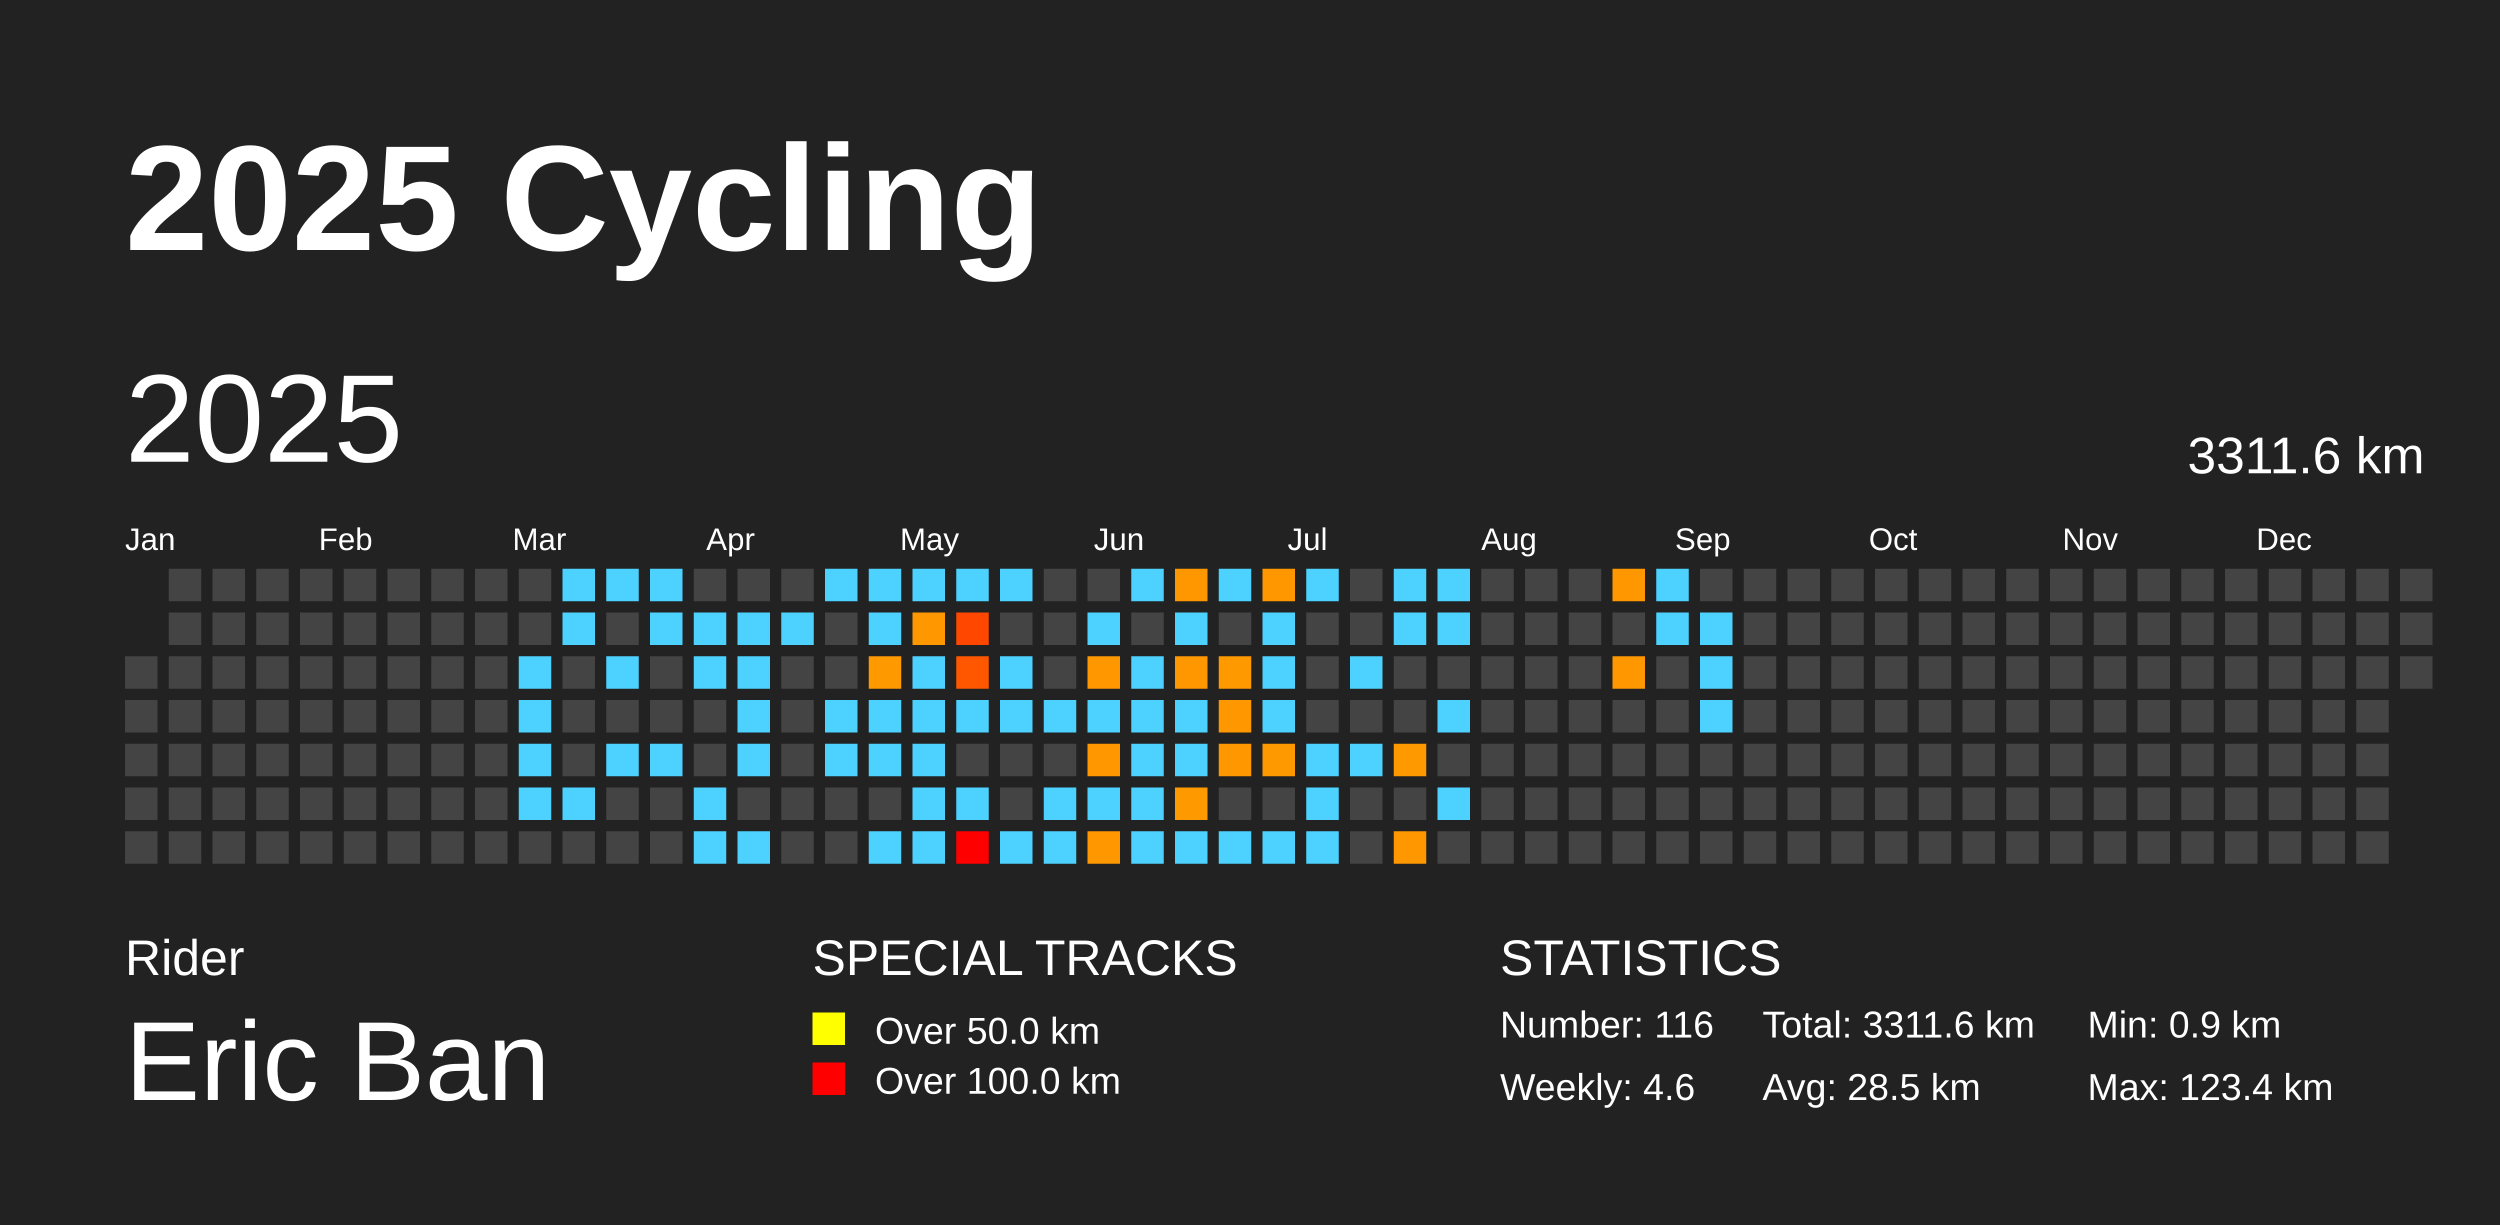
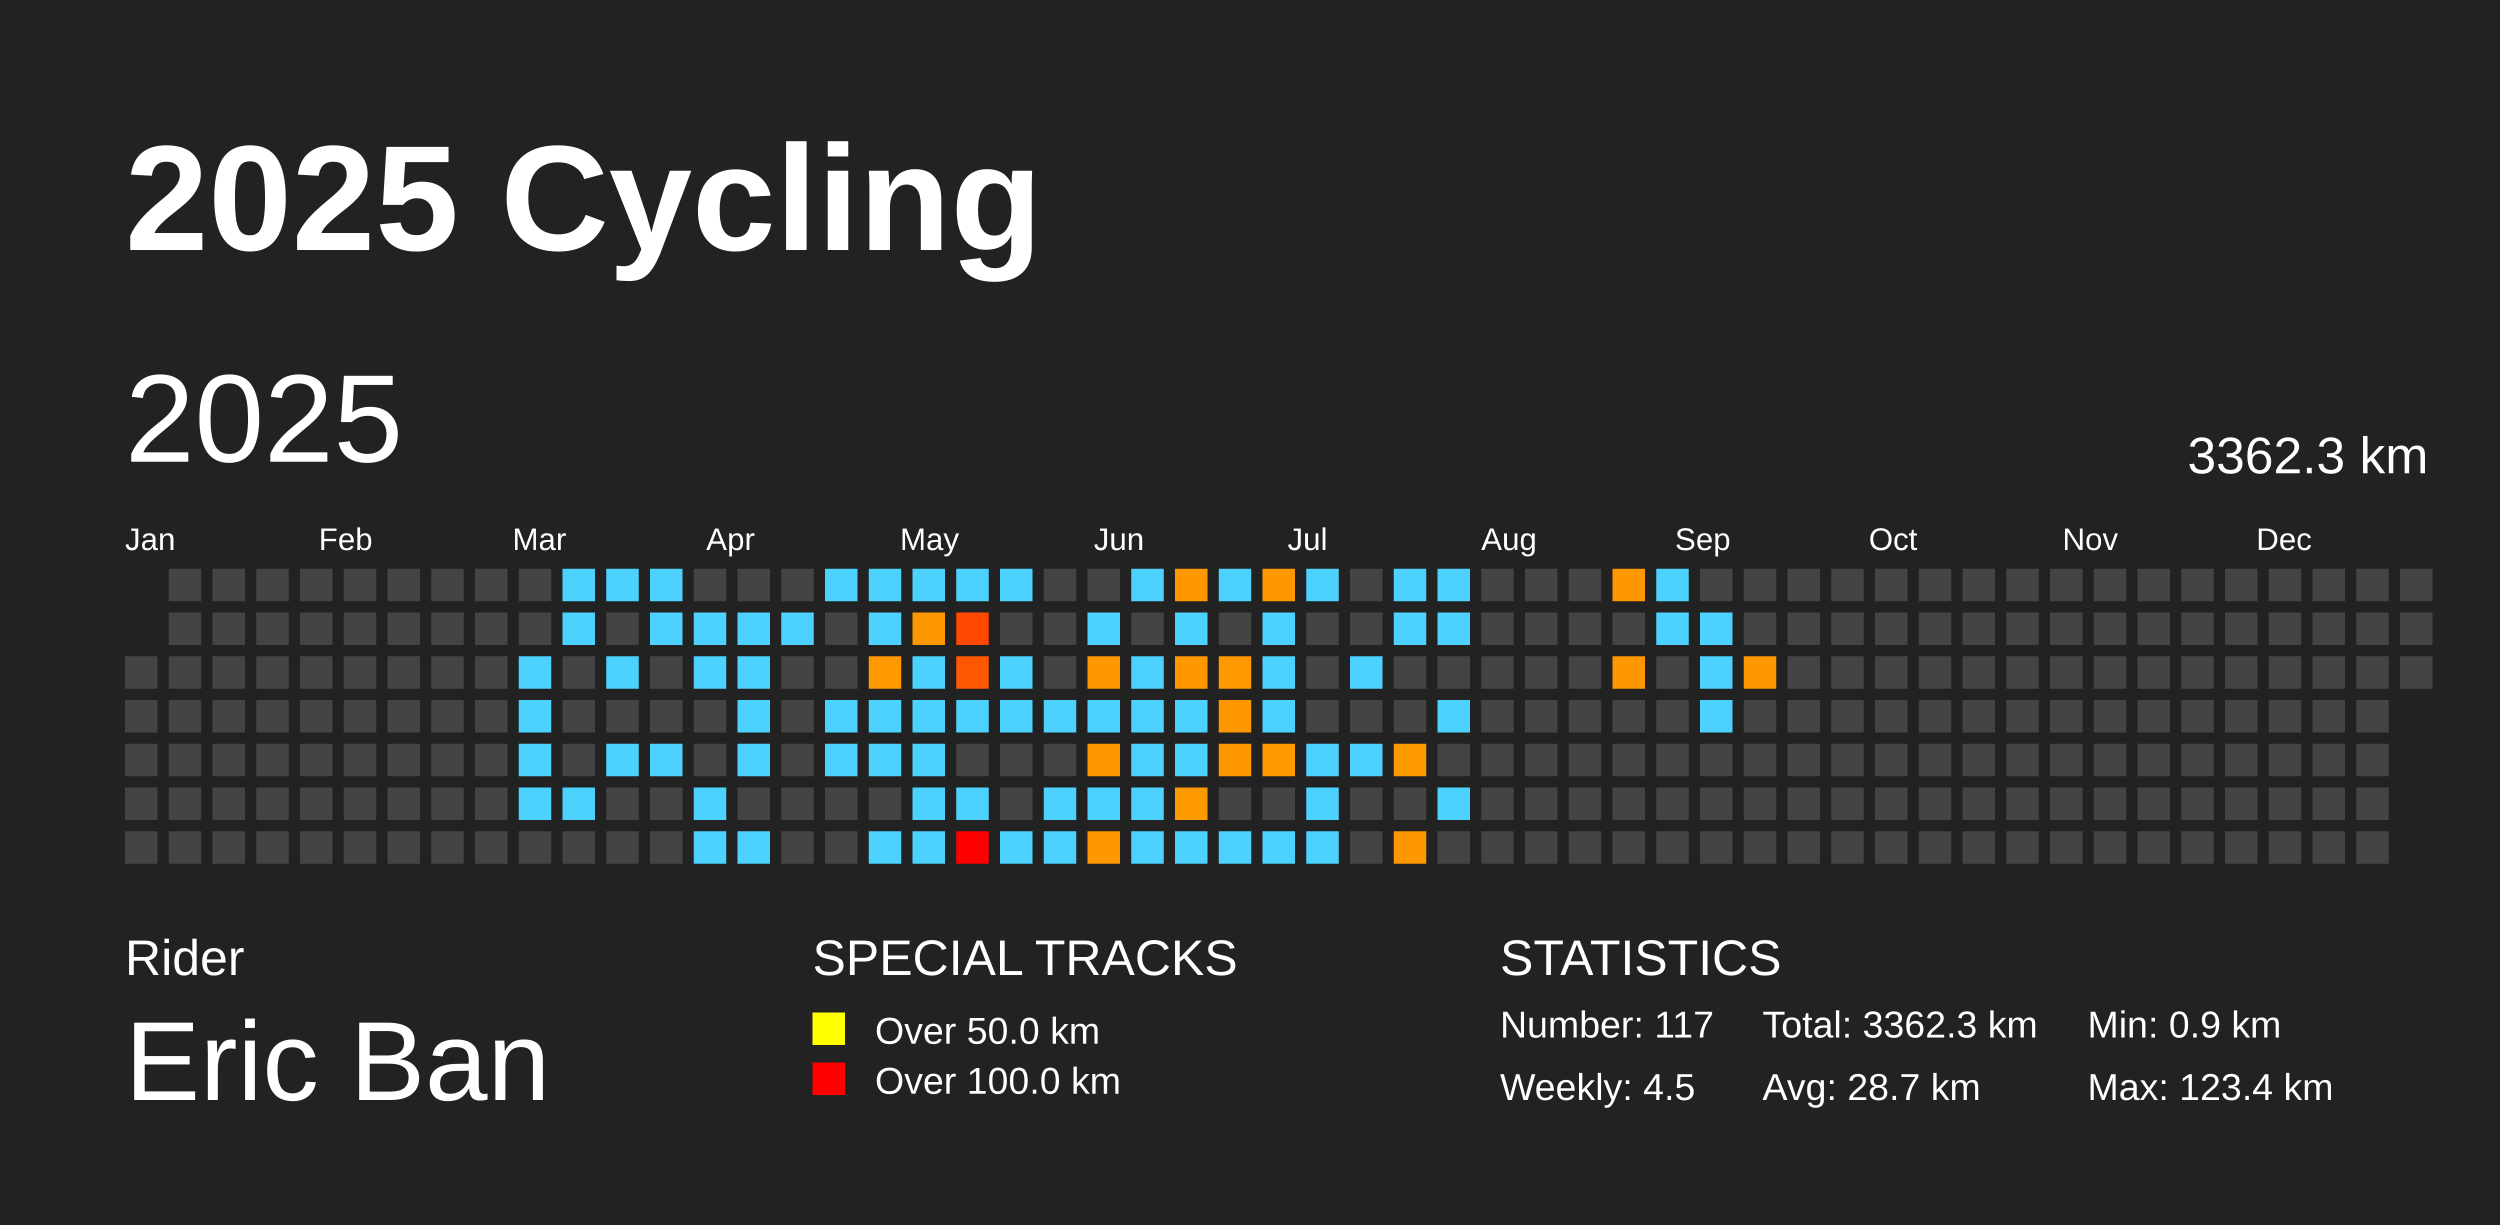
<svg xmlns="http://www.w3.org/2000/svg" baseProfile="full" height="98mm" version="1.1" viewBox="0,0,200,98" width="200mm">
  <defs />
  <rect fill="#222222" height="98" width="200" x="0" y="0" />
  <text fill="#FFFFFF" style="font-size:12px; font-family:Arial; font-weight:bold;" x="10" y="20">2025 Cycling</text>
  <text fill="#FFFFFF" style="font-size:4px; font-family:Arial" x="10" y="78">Rider</text>
  <text fill="#FFFFFF" style="font-size:9px; font-family:Arial" x="10" y="88">Eric Ban</text>
  <text fill="#FFFFFF" style="font-size:4px; font-family:Arial" x="65" y="78">SPECIAL TRACKS</text>
  <rect fill="yellow" height="2.6" width="2.6" x="65" y="81" />
  <text fill="#FFFFFF" style="font-size:3px; font-family:Arial" x="70" y="83.5">Over 50.0 km</text>
  <rect fill="red" height="2.6" width="2.6" x="65" y="85" />
  <text fill="#FFFFFF" style="font-size:3px; font-family:Arial" x="70" y="87.5">Over 100.0 km</text>
  <text fill="#FFFFFF" style="font-size:4px; font-family:Arial" x="120" y="78">STATISTICS</text>
-   <text fill="#FFFFFF" style="font-size:3px; font-family:Arial" x="120" y="83">Number: 116</text>
-   <text fill="#FFFFFF" style="font-size:3px; font-family:Arial" x="120" y="88">Weekly: 4.6</text>
-   <text fill="#FFFFFF" style="font-size:3px; font-family:Arial" x="141" y="83">Total: 3311.6 km</text>
-   <text fill="#FFFFFF" style="font-size:3px; font-family:Arial" x="141" y="88">Avg: 28.5 km</text>
+   <text fill="#FFFFFF" style="font-size:3px; font-family:Arial" x="120" y="83">Number: 117</text>
+   <text fill="#FFFFFF" style="font-size:3px; font-family:Arial" x="120" y="88">Weekly: 4.5</text>
+   <text fill="#FFFFFF" style="font-size:3px; font-family:Arial" x="141" y="83">Total: 3362.3 km</text>
+   <text fill="#FFFFFF" style="font-size:3px; font-family:Arial" x="141" y="88">Avg: 28.7 km</text>
  <text fill="#FFFFFF" style="font-size:3px; font-family:Arial" x="167" y="83">Min: 0.9 km</text>
  <text fill="#FFFFFF" style="font-size:3px; font-family:Arial" x="167" y="88">Max: 123.4 km</text>
  <text dominant-baseline="hanging" fill="#FFFFFF" style="font-size:10.0px; font-family:Arial;" x="10" y="30">2025</text>
-   <text dominant-baseline="hanging" fill="#FFFFFF" style="font-size:4.125px; font-family:Arial;" x="175" y="35">3311.6 km</text>
+   <text dominant-baseline="hanging" fill="#FFFFFF" style="font-size:4.125px; font-family:Arial;" x="175" y="35">3362.3 km</text>
  <text fill="#FFFFFF" style="font-size:2.5px; font-family:Arial" x="10.0" y="44">Jan</text>
  <text fill="#FFFFFF" style="font-size:2.5px; font-family:Arial" x="25.5" y="44">Feb</text>
  <text fill="#FFFFFF" style="font-size:2.5px; font-family:Arial" x="41.0" y="44">Mar</text>
  <text fill="#FFFFFF" style="font-size:2.5px; font-family:Arial" x="56.5" y="44">Apr</text>
  <text fill="#FFFFFF" style="font-size:2.5px; font-family:Arial" x="72.0" y="44">May</text>
  <text fill="#FFFFFF" style="font-size:2.5px; font-family:Arial" x="87.5" y="44">Jun</text>
  <text fill="#FFFFFF" style="font-size:2.5px; font-family:Arial" x="103.0" y="44">Jul</text>
  <text fill="#FFFFFF" style="font-size:2.5px; font-family:Arial" x="118.5" y="44">Aug</text>
  <text fill="#FFFFFF" style="font-size:2.5px; font-family:Arial" x="134.0" y="44">Sep</text>
  <text fill="#FFFFFF" style="font-size:2.5px; font-family:Arial" x="149.5" y="44">Oct</text>
  <text fill="#FFFFFF" style="font-size:2.5px; font-family:Arial" x="165.0" y="44">Nov</text>
  <text fill="#FFFFFF" style="font-size:2.5px; font-family:Arial" x="180.5" y="44">Dec</text>
  <rect fill="#444444" height="2.6" width="2.6" x="10.0" y="52.5" />
  <rect fill="#444444" height="2.6" width="2.6" x="10.0" y="56.0" />
  <rect fill="#444444" height="2.6" width="2.6" x="10.0" y="59.5" />
  <rect fill="#444444" height="2.6" width="2.6" x="10.0" y="63.0" />
  <rect fill="#444444" height="2.6" width="2.6" x="10.0" y="66.5" />
  <rect fill="#444444" height="2.6" width="2.6" x="13.5" y="45.5" />
  <rect fill="#444444" height="2.6" width="2.6" x="13.5" y="49.0" />
  <rect fill="#444444" height="2.6" width="2.6" x="13.5" y="52.5" />
  <rect fill="#444444" height="2.6" width="2.6" x="13.5" y="56.0" />
  <rect fill="#444444" height="2.6" width="2.6" x="13.5" y="59.5" />
  <rect fill="#444444" height="2.6" width="2.6" x="13.5" y="63.0" />
  <rect fill="#444444" height="2.6" width="2.6" x="13.5" y="66.5" />
  <rect fill="#444444" height="2.6" width="2.6" x="17.0" y="45.5" />
  <rect fill="#444444" height="2.6" width="2.6" x="17.0" y="49.0" />
  <rect fill="#444444" height="2.6" width="2.6" x="17.0" y="52.5" />
  <rect fill="#444444" height="2.6" width="2.6" x="17.0" y="56.0" />
  <rect fill="#444444" height="2.6" width="2.6" x="17.0" y="59.5" />
  <rect fill="#444444" height="2.6" width="2.6" x="17.0" y="63.0" />
  <rect fill="#444444" height="2.6" width="2.6" x="17.0" y="66.5" />
  <rect fill="#444444" height="2.6" width="2.6" x="20.5" y="45.5" />
  <rect fill="#444444" height="2.6" width="2.6" x="20.5" y="49.0" />
  <rect fill="#444444" height="2.6" width="2.6" x="20.5" y="52.5" />
  <rect fill="#444444" height="2.6" width="2.6" x="20.5" y="56.0" />
  <rect fill="#444444" height="2.6" width="2.6" x="20.5" y="59.5" />
  <rect fill="#444444" height="2.6" width="2.6" x="20.5" y="63.0" />
  <rect fill="#444444" height="2.6" width="2.6" x="20.5" y="66.5" />
  <rect fill="#444444" height="2.6" width="2.6" x="24.0" y="45.5" />
  <rect fill="#444444" height="2.6" width="2.6" x="24.0" y="49.0" />
  <rect fill="#444444" height="2.6" width="2.6" x="24.0" y="52.5" />
  <rect fill="#444444" height="2.6" width="2.6" x="24.0" y="56.0" />
  <rect fill="#444444" height="2.6" width="2.6" x="24.0" y="59.5" />
  <rect fill="#444444" height="2.6" width="2.6" x="24.0" y="63.0" />
  <rect fill="#444444" height="2.6" width="2.6" x="24.0" y="66.5" />
  <rect fill="#444444" height="2.6" width="2.6" x="27.5" y="45.5" />
  <rect fill="#444444" height="2.6" width="2.6" x="27.5" y="49.0" />
  <rect fill="#444444" height="2.6" width="2.6" x="27.5" y="52.5" />
  <rect fill="#444444" height="2.6" width="2.6" x="27.5" y="56.0" />
  <rect fill="#444444" height="2.6" width="2.6" x="27.5" y="59.5" />
  <rect fill="#444444" height="2.6" width="2.6" x="27.5" y="63.0" />
  <rect fill="#444444" height="2.6" width="2.6" x="27.5" y="66.5" />
  <rect fill="#444444" height="2.6" width="2.6" x="31.0" y="45.5" />
  <rect fill="#444444" height="2.6" width="2.6" x="31.0" y="49.0" />
  <rect fill="#444444" height="2.6" width="2.6" x="31.0" y="52.5" />
  <rect fill="#444444" height="2.6" width="2.6" x="31.0" y="56.0" />
  <rect fill="#444444" height="2.6" width="2.6" x="31.0" y="59.5" />
  <rect fill="#444444" height="2.6" width="2.6" x="31.0" y="63.0" />
  <rect fill="#444444" height="2.6" width="2.6" x="31.0" y="66.5" />
  <rect fill="#444444" height="2.6" width="2.6" x="34.5" y="45.5" />
  <rect fill="#444444" height="2.6" width="2.6" x="34.5" y="49.0" />
  <rect fill="#444444" height="2.6" width="2.6" x="34.5" y="52.5" />
  <rect fill="#444444" height="2.6" width="2.6" x="34.5" y="56.0" />
  <rect fill="#444444" height="2.6" width="2.6" x="34.5" y="59.5" />
  <rect fill="#444444" height="2.6" width="2.6" x="34.5" y="63.0" />
  <rect fill="#444444" height="2.6" width="2.6" x="34.5" y="66.5" />
  <rect fill="#444444" height="2.6" width="2.6" x="38.0" y="45.5" />
  <rect fill="#444444" height="2.6" width="2.6" x="38.0" y="49.0" />
  <rect fill="#444444" height="2.6" width="2.6" x="38.0" y="52.5" />
  <rect fill="#444444" height="2.6" width="2.6" x="38.0" y="56.0" />
  <rect fill="#444444" height="2.6" width="2.6" x="38.0" y="59.5" />
  <rect fill="#444444" height="2.6" width="2.6" x="38.0" y="63.0" />
  <rect fill="#444444" height="2.6" width="2.6" x="38.0" y="66.5" />
  <rect fill="#444444" height="2.6" width="2.6" x="41.5" y="45.5" />
  <rect fill="#444444" height="2.6" width="2.6" x="41.5" y="49.0" />
  <rect fill="#4dd2ff" height="2.6" width="2.6" x="41.5" y="52.5" />
  <rect fill="#4dd2ff" height="2.6" width="2.6" x="41.5" y="56.0" />
  <rect fill="#4dd2ff" height="2.6" width="2.6" x="41.5" y="59.5" />
  <rect fill="#4dd2ff" height="2.6" width="2.6" x="41.5" y="63.0" />
  <rect fill="#444444" height="2.6" width="2.6" x="41.5" y="66.5" />
  <rect fill="#4dd2ff" height="2.6" width="2.6" x="45.0" y="45.5" />
  <rect fill="#4dd2ff" height="2.6" width="2.6" x="45.0" y="49.0" />
  <rect fill="#444444" height="2.6" width="2.6" x="45.0" y="52.5" />
  <rect fill="#444444" height="2.6" width="2.6" x="45.0" y="56.0" />
  <rect fill="#444444" height="2.6" width="2.6" x="45.0" y="59.5" />
  <rect fill="#4dd2ff" height="2.6" width="2.6" x="45.0" y="63.0" />
  <rect fill="#444444" height="2.6" width="2.6" x="45.0" y="66.5" />
  <rect fill="#4dd2ff" height="2.6" width="2.6" x="48.5" y="45.5" />
  <rect fill="#444444" height="2.6" width="2.6" x="48.5" y="49.0" />
  <rect fill="#4dd2ff" height="2.6" width="2.6" x="48.5" y="52.5" />
  <rect fill="#444444" height="2.6" width="2.6" x="48.5" y="56.0" />
  <rect fill="#4dd2ff" height="2.6" width="2.6" x="48.5" y="59.5" />
  <rect fill="#444444" height="2.6" width="2.6" x="48.5" y="63.0" />
  <rect fill="#444444" height="2.6" width="2.6" x="48.5" y="66.5" />
  <rect fill="#4dd2ff" height="2.6" width="2.6" x="52.0" y="45.5" />
  <rect fill="#4dd2ff" height="2.6" width="2.6" x="52.0" y="49.0" />
  <rect fill="#444444" height="2.6" width="2.6" x="52.0" y="52.5" />
  <rect fill="#444444" height="2.6" width="2.6" x="52.0" y="56.0" />
  <rect fill="#4dd2ff" height="2.6" width="2.6" x="52.0" y="59.5" />
  <rect fill="#444444" height="2.6" width="2.6" x="52.0" y="63.0" />
  <rect fill="#444444" height="2.6" width="2.6" x="52.0" y="66.5" />
  <rect fill="#444444" height="2.6" width="2.6" x="55.5" y="45.5" />
  <rect fill="#4dd2ff" height="2.6" width="2.6" x="55.5" y="49.0" />
  <rect fill="#4dd2ff" height="2.6" width="2.6" x="55.5" y="52.5" />
  <rect fill="#444444" height="2.6" width="2.6" x="55.5" y="56.0" />
  <rect fill="#444444" height="2.6" width="2.6" x="55.5" y="59.5" />
  <rect fill="#4dd2ff" height="2.6" width="2.6" x="55.5" y="63.0" />
  <rect fill="#4dd2ff" height="2.6" width="2.6" x="55.5" y="66.5" />
  <rect fill="#444444" height="2.6" width="2.6" x="59.0" y="45.5" />
  <rect fill="#4dd2ff" height="2.6" width="2.6" x="59.0" y="49.0" />
  <rect fill="#4dd2ff" height="2.6" width="2.6" x="59.0" y="52.5" />
  <rect fill="#4dd2ff" height="2.6" width="2.6" x="59.0" y="56.0" />
  <rect fill="#4dd2ff" height="2.6" width="2.6" x="59.0" y="59.5" />
  <rect fill="#444444" height="2.6" width="2.6" x="59.0" y="63.0" />
  <rect fill="#4dd2ff" height="2.6" width="2.6" x="59.0" y="66.5" />
  <rect fill="#444444" height="2.6" width="2.6" x="62.5" y="45.5" />
  <rect fill="#4dd2ff" height="2.6" width="2.6" x="62.5" y="49.0" />
  <rect fill="#444444" height="2.6" width="2.6" x="62.5" y="52.5" />
  <rect fill="#444444" height="2.6" width="2.6" x="62.5" y="56.0" />
  <rect fill="#444444" height="2.6" width="2.6" x="62.5" y="59.5" />
  <rect fill="#444444" height="2.6" width="2.6" x="62.5" y="63.0" />
  <rect fill="#444444" height="2.6" width="2.6" x="62.5" y="66.5" />
  <rect fill="#4dd2ff" height="2.6" width="2.6" x="66.0" y="45.5" />
  <rect fill="#444444" height="2.6" width="2.6" x="66.0" y="49.0" />
  <rect fill="#444444" height="2.6" width="2.6" x="66.0" y="52.5" />
  <rect fill="#4dd2ff" height="2.6" width="2.6" x="66.0" y="56.0" />
  <rect fill="#4dd2ff" height="2.6" width="2.6" x="66.0" y="59.5" />
  <rect fill="#444444" height="2.6" width="2.6" x="66.0" y="63.0" />
  <rect fill="#444444" height="2.6" width="2.6" x="66.0" y="66.5" />
  <rect fill="#4dd2ff" height="2.6" width="2.6" x="69.5" y="45.5" />
  <rect fill="#4dd2ff" height="2.6" width="2.6" x="69.5" y="49.0" />
  <rect fill="#ff9900" height="2.6" width="2.6" x="69.5" y="52.5" />
  <rect fill="#4dd2ff" height="2.6" width="2.6" x="69.5" y="56.0" />
  <rect fill="#4dd2ff" height="2.6" width="2.6" x="69.5" y="59.5" />
  <rect fill="#444444" height="2.6" width="2.6" x="69.5" y="63.0" />
  <rect fill="#4dd2ff" height="2.6" width="2.6" x="69.5" y="66.5" />
  <rect fill="#4dd2ff" height="2.6" width="2.6" x="73.0" y="45.5" />
  <rect fill="#ff9800" height="2.6" width="2.6" x="73.0" y="49.0" />
  <rect fill="#4dd2ff" height="2.6" width="2.6" x="73.0" y="52.5" />
  <rect fill="#4dd2ff" height="2.6" width="2.6" x="73.0" y="56.0" />
  <rect fill="#4dd2ff" height="2.6" width="2.6" x="73.0" y="59.5" />
  <rect fill="#4dd2ff" height="2.6" width="2.6" x="73.0" y="63.0" />
  <rect fill="#4dd2ff" height="2.6" width="2.6" x="73.0" y="66.5" />
  <rect fill="#4dd2ff" height="2.6" width="2.6" x="76.5" y="45.5" />
  <rect fill="#ff4700" height="2.6" width="2.6" x="76.5" y="49.0" />
  <rect fill="#ff5700" height="2.6" width="2.6" x="76.5" y="52.5" />
  <rect fill="#4dd2ff" height="2.6" width="2.6" x="76.5" y="56.0" />
  <rect fill="#444444" height="2.6" width="2.6" x="76.5" y="59.5" />
  <rect fill="#4dd2ff" height="2.6" width="2.6" x="76.5" y="63.0" />
  <rect fill="red" height="2.6" width="2.6" x="76.5" y="66.5" />
  <rect fill="#4dd2ff" height="2.6" width="2.6" x="80.0" y="45.5" />
  <rect fill="#444444" height="2.6" width="2.6" x="80.0" y="49.0" />
  <rect fill="#4dd2ff" height="2.6" width="2.6" x="80.0" y="52.5" />
  <rect fill="#4dd2ff" height="2.6" width="2.6" x="80.0" y="56.0" />
  <rect fill="#444444" height="2.6" width="2.6" x="80.0" y="59.5" />
  <rect fill="#444444" height="2.6" width="2.6" x="80.0" y="63.0" />
  <rect fill="#4dd2ff" height="2.6" width="2.6" x="80.0" y="66.5" />
  <rect fill="#444444" height="2.6" width="2.6" x="83.5" y="45.5" />
  <rect fill="#444444" height="2.6" width="2.6" x="83.5" y="49.0" />
  <rect fill="#444444" height="2.6" width="2.6" x="83.5" y="52.5" />
  <rect fill="#4dd2ff" height="2.6" width="2.6" x="83.5" y="56.0" />
  <rect fill="#444444" height="2.6" width="2.6" x="83.5" y="59.5" />
  <rect fill="#4dd2ff" height="2.6" width="2.6" x="83.5" y="63.0" />
  <rect fill="#4dd2ff" height="2.6" width="2.6" x="83.5" y="66.5" />
  <rect fill="#444444" height="2.6" width="2.6" x="87.0" y="45.5" />
  <rect fill="#4dd2ff" height="2.6" width="2.6" x="87.0" y="49.0" />
  <rect fill="#ff9800" height="2.6" width="2.6" x="87.0" y="52.5" />
  <rect fill="#4dd2ff" height="2.6" width="2.6" x="87.0" y="56.0" />
  <rect fill="#ff9800" height="2.6" width="2.6" x="87.0" y="59.5" />
  <rect fill="#4dd2ff" height="2.6" width="2.6" x="87.0" y="63.0" />
  <rect fill="#ff9800" height="2.6" width="2.6" x="87.0" y="66.5" />
  <rect fill="#4dd2ff" height="2.6" width="2.6" x="90.5" y="45.5" />
  <rect fill="#444444" height="2.6" width="2.6" x="90.5" y="49.0" />
  <rect fill="#4dd2ff" height="2.6" width="2.6" x="90.5" y="52.5" />
  <rect fill="#4dd2ff" height="2.6" width="2.6" x="90.5" y="56.0" />
  <rect fill="#4dd2ff" height="2.6" width="2.6" x="90.5" y="59.5" />
  <rect fill="#4dd2ff" height="2.6" width="2.6" x="90.5" y="63.0" />
  <rect fill="#4dd2ff" height="2.6" width="2.6" x="90.5" y="66.5" />
  <rect fill="#ff9800" height="2.6" width="2.6" x="94.0" y="45.5" />
  <rect fill="#4dd2ff" height="2.6" width="2.6" x="94.0" y="49.0" />
  <rect fill="#ff9800" height="2.6" width="2.6" x="94.0" y="52.5" />
  <rect fill="#4dd2ff" height="2.6" width="2.6" x="94.0" y="56.0" />
  <rect fill="#4dd2ff" height="2.6" width="2.6" x="94.0" y="59.5" />
  <rect fill="#ff9900" height="2.6" width="2.6" x="94.0" y="63.0" />
  <rect fill="#4dd2ff" height="2.6" width="2.6" x="94.0" y="66.5" />
  <rect fill="#4dd2ff" height="2.6" width="2.6" x="97.5" y="45.5" />
  <rect fill="#444444" height="2.6" width="2.6" x="97.5" y="49.0" />
  <rect fill="#ff9900" height="2.6" width="2.6" x="97.5" y="52.5" />
  <rect fill="#ff9800" height="2.6" width="2.6" x="97.5" y="56.0" />
  <rect fill="#ff9800" height="2.6" width="2.6" x="97.5" y="59.5" />
  <rect fill="#444444" height="2.6" width="2.6" x="97.5" y="63.0" />
  <rect fill="#4dd2ff" height="2.6" width="2.6" x="97.5" y="66.5" />
  <rect fill="#ff9800" height="2.6" width="2.6" x="101.0" y="45.5" />
  <rect fill="#4dd2ff" height="2.6" width="2.6" x="101.0" y="49.0" />
  <rect fill="#4dd2ff" height="2.6" width="2.6" x="101.0" y="52.5" />
  <rect fill="#4dd2ff" height="2.6" width="2.6" x="101.0" y="56.0" />
  <rect fill="#ff9900" height="2.6" width="2.6" x="101.0" y="59.5" />
  <rect fill="#444444" height="2.6" width="2.6" x="101.0" y="63.0" />
  <rect fill="#4dd2ff" height="2.6" width="2.6" x="101.0" y="66.5" />
  <rect fill="#4dd2ff" height="2.6" width="2.6" x="104.5" y="45.5" />
  <rect fill="#444444" height="2.6" width="2.6" x="104.5" y="49.0" />
  <rect fill="#444444" height="2.6" width="2.6" x="104.5" y="52.5" />
  <rect fill="#444444" height="2.6" width="2.6" x="104.5" y="56.0" />
  <rect fill="#4dd2ff" height="2.6" width="2.6" x="104.5" y="59.5" />
  <rect fill="#4dd2ff" height="2.6" width="2.6" x="104.5" y="63.0" />
  <rect fill="#4dd2ff" height="2.6" width="2.6" x="104.5" y="66.5" />
  <rect fill="#444444" height="2.6" width="2.6" x="108.0" y="45.5" />
  <rect fill="#444444" height="2.6" width="2.6" x="108.0" y="49.0" />
  <rect fill="#4dd2ff" height="2.6" width="2.6" x="108.0" y="52.5" />
  <rect fill="#444444" height="2.6" width="2.6" x="108.0" y="56.0" />
  <rect fill="#4dd2ff" height="2.6" width="2.6" x="108.0" y="59.5" />
  <rect fill="#444444" height="2.6" width="2.6" x="108.0" y="63.0" />
  <rect fill="#444444" height="2.6" width="2.6" x="108.0" y="66.5" />
  <rect fill="#4dd2ff" height="2.6" width="2.6" x="111.5" y="45.5" />
  <rect fill="#4dd2ff" height="2.6" width="2.6" x="111.5" y="49.0" />
  <rect fill="#444444" height="2.6" width="2.6" x="111.5" y="52.5" />
  <rect fill="#444444" height="2.6" width="2.6" x="111.5" y="56.0" />
  <rect fill="#ff9900" height="2.6" width="2.6" x="111.5" y="59.5" />
  <rect fill="#444444" height="2.6" width="2.6" x="111.5" y="63.0" />
  <rect fill="#ff9800" height="2.6" width="2.6" x="111.5" y="66.5" />
  <rect fill="#4dd2ff" height="2.6" width="2.6" x="115.0" y="45.5" />
  <rect fill="#4dd2ff" height="2.6" width="2.6" x="115.0" y="49.0" />
  <rect fill="#444444" height="2.6" width="2.6" x="115.0" y="52.5" />
  <rect fill="#4dd2ff" height="2.6" width="2.6" x="115.0" y="56.0" />
  <rect fill="#444444" height="2.6" width="2.6" x="115.0" y="59.5" />
  <rect fill="#4dd2ff" height="2.6" width="2.6" x="115.0" y="63.0" />
  <rect fill="#444444" height="2.6" width="2.6" x="115.0" y="66.5" />
  <rect fill="#444444" height="2.6" width="2.6" x="118.5" y="45.5" />
  <rect fill="#444444" height="2.6" width="2.6" x="118.5" y="49.0" />
  <rect fill="#444444" height="2.6" width="2.6" x="118.5" y="52.5" />
  <rect fill="#444444" height="2.6" width="2.6" x="118.5" y="56.0" />
  <rect fill="#444444" height="2.6" width="2.6" x="118.5" y="59.5" />
  <rect fill="#444444" height="2.6" width="2.6" x="118.5" y="63.0" />
  <rect fill="#444444" height="2.6" width="2.6" x="118.5" y="66.5" />
  <rect fill="#444444" height="2.6" width="2.6" x="122.0" y="45.5" />
  <rect fill="#444444" height="2.6" width="2.6" x="122.0" y="49.0" />
  <rect fill="#444444" height="2.6" width="2.6" x="122.0" y="52.5" />
  <rect fill="#444444" height="2.6" width="2.6" x="122.0" y="56.0" />
  <rect fill="#444444" height="2.6" width="2.6" x="122.0" y="59.5" />
  <rect fill="#444444" height="2.6" width="2.6" x="122.0" y="63.0" />
  <rect fill="#444444" height="2.6" width="2.6" x="122.0" y="66.5" />
  <rect fill="#444444" height="2.6" width="2.6" x="125.5" y="45.5" />
  <rect fill="#444444" height="2.6" width="2.6" x="125.5" y="49.0" />
  <rect fill="#444444" height="2.6" width="2.6" x="125.5" y="52.5" />
  <rect fill="#444444" height="2.6" width="2.6" x="125.5" y="56.0" />
  <rect fill="#444444" height="2.6" width="2.6" x="125.5" y="59.5" />
  <rect fill="#444444" height="2.6" width="2.6" x="125.5" y="63.0" />
  <rect fill="#444444" height="2.6" width="2.6" x="125.5" y="66.5" />
  <rect fill="#ff9800" height="2.6" width="2.6" x="129.0" y="45.5" />
  <rect fill="#444444" height="2.6" width="2.6" x="129.0" y="49.0" />
  <rect fill="#ff9800" height="2.6" width="2.6" x="129.0" y="52.5" />
  <rect fill="#444444" height="2.6" width="2.6" x="129.0" y="56.0" />
  <rect fill="#444444" height="2.6" width="2.6" x="129.0" y="59.5" />
  <rect fill="#444444" height="2.6" width="2.6" x="129.0" y="63.0" />
  <rect fill="#444444" height="2.6" width="2.6" x="129.0" y="66.5" />
  <rect fill="#4dd2ff" height="2.6" width="2.6" x="132.5" y="45.5" />
  <rect fill="#4dd2ff" height="2.6" width="2.6" x="132.5" y="49.0" />
  <rect fill="#444444" height="2.6" width="2.6" x="132.5" y="52.5" />
  <rect fill="#444444" height="2.6" width="2.6" x="132.5" y="56.0" />
  <rect fill="#444444" height="2.6" width="2.6" x="132.5" y="59.5" />
  <rect fill="#444444" height="2.6" width="2.6" x="132.5" y="63.0" />
  <rect fill="#444444" height="2.6" width="2.6" x="132.5" y="66.5" />
  <rect fill="#444444" height="2.6" width="2.6" x="136.0" y="45.5" />
  <rect fill="#4dd2ff" height="2.6" width="2.6" x="136.0" y="49.0" />
  <rect fill="#4dd2ff" height="2.6" width="2.6" x="136.0" y="52.5" />
  <rect fill="#4dd2ff" height="2.6" width="2.6" x="136.0" y="56.0" />
  <rect fill="#444444" height="2.6" width="2.6" x="136.0" y="59.5" />
  <rect fill="#444444" height="2.6" width="2.6" x="136.0" y="63.0" />
  <rect fill="#444444" height="2.6" width="2.6" x="136.0" y="66.5" />
  <rect fill="#444444" height="2.6" width="2.6" x="139.5" y="45.5" />
  <rect fill="#444444" height="2.6" width="2.6" x="139.5" y="49.0" />
-   <rect fill="#444444" height="2.6" width="2.6" x="139.5" y="52.5" />
+   <rect fill="#ff9800" height="2.6" width="2.6" x="139.5" y="52.5" />
  <rect fill="#444444" height="2.6" width="2.6" x="139.5" y="56.0" />
  <rect fill="#444444" height="2.6" width="2.6" x="139.5" y="59.5" />
  <rect fill="#444444" height="2.6" width="2.6" x="139.5" y="63.0" />
  <rect fill="#444444" height="2.6" width="2.6" x="139.5" y="66.5" />
  <rect fill="#444444" height="2.6" width="2.6" x="143.0" y="45.5" />
  <rect fill="#444444" height="2.6" width="2.6" x="143.0" y="49.0" />
  <rect fill="#444444" height="2.6" width="2.6" x="143.0" y="52.5" />
  <rect fill="#444444" height="2.6" width="2.6" x="143.0" y="56.0" />
  <rect fill="#444444" height="2.6" width="2.6" x="143.0" y="59.5" />
  <rect fill="#444444" height="2.6" width="2.6" x="143.0" y="63.0" />
  <rect fill="#444444" height="2.6" width="2.6" x="143.0" y="66.5" />
  <rect fill="#444444" height="2.6" width="2.6" x="146.5" y="45.5" />
  <rect fill="#444444" height="2.6" width="2.6" x="146.5" y="49.0" />
  <rect fill="#444444" height="2.6" width="2.6" x="146.5" y="52.5" />
  <rect fill="#444444" height="2.6" width="2.6" x="146.5" y="56.0" />
  <rect fill="#444444" height="2.6" width="2.6" x="146.5" y="59.5" />
  <rect fill="#444444" height="2.6" width="2.6" x="146.5" y="63.0" />
  <rect fill="#444444" height="2.6" width="2.6" x="146.5" y="66.5" />
  <rect fill="#444444" height="2.6" width="2.6" x="150.0" y="45.5" />
  <rect fill="#444444" height="2.6" width="2.6" x="150.0" y="49.0" />
  <rect fill="#444444" height="2.6" width="2.6" x="150.0" y="52.5" />
  <rect fill="#444444" height="2.6" width="2.6" x="150.0" y="56.0" />
  <rect fill="#444444" height="2.6" width="2.6" x="150.0" y="59.5" />
  <rect fill="#444444" height="2.6" width="2.6" x="150.0" y="63.0" />
  <rect fill="#444444" height="2.6" width="2.6" x="150.0" y="66.5" />
  <rect fill="#444444" height="2.6" width="2.6" x="153.5" y="45.5" />
  <rect fill="#444444" height="2.6" width="2.6" x="153.5" y="49.0" />
  <rect fill="#444444" height="2.6" width="2.6" x="153.5" y="52.5" />
  <rect fill="#444444" height="2.6" width="2.6" x="153.5" y="56.0" />
  <rect fill="#444444" height="2.6" width="2.6" x="153.5" y="59.5" />
  <rect fill="#444444" height="2.6" width="2.6" x="153.5" y="63.0" />
  <rect fill="#444444" height="2.6" width="2.6" x="153.5" y="66.5" />
  <rect fill="#444444" height="2.6" width="2.6" x="157.0" y="45.5" />
  <rect fill="#444444" height="2.6" width="2.6" x="157.0" y="49.0" />
  <rect fill="#444444" height="2.6" width="2.6" x="157.0" y="52.5" />
  <rect fill="#444444" height="2.6" width="2.6" x="157.0" y="56.0" />
  <rect fill="#444444" height="2.6" width="2.6" x="157.0" y="59.5" />
  <rect fill="#444444" height="2.6" width="2.6" x="157.0" y="63.0" />
  <rect fill="#444444" height="2.6" width="2.6" x="157.0" y="66.5" />
  <rect fill="#444444" height="2.6" width="2.6" x="160.5" y="45.5" />
  <rect fill="#444444" height="2.6" width="2.6" x="160.5" y="49.0" />
  <rect fill="#444444" height="2.6" width="2.6" x="160.5" y="52.5" />
  <rect fill="#444444" height="2.6" width="2.6" x="160.5" y="56.0" />
  <rect fill="#444444" height="2.6" width="2.6" x="160.5" y="59.5" />
  <rect fill="#444444" height="2.6" width="2.6" x="160.5" y="63.0" />
  <rect fill="#444444" height="2.6" width="2.6" x="160.5" y="66.5" />
  <rect fill="#444444" height="2.6" width="2.6" x="164.0" y="45.5" />
  <rect fill="#444444" height="2.6" width="2.6" x="164.0" y="49.0" />
  <rect fill="#444444" height="2.6" width="2.6" x="164.0" y="52.5" />
  <rect fill="#444444" height="2.6" width="2.6" x="164.0" y="56.0" />
  <rect fill="#444444" height="2.6" width="2.6" x="164.0" y="59.5" />
  <rect fill="#444444" height="2.6" width="2.6" x="164.0" y="63.0" />
  <rect fill="#444444" height="2.6" width="2.6" x="164.0" y="66.5" />
  <rect fill="#444444" height="2.6" width="2.6" x="167.5" y="45.5" />
  <rect fill="#444444" height="2.6" width="2.6" x="167.5" y="49.0" />
  <rect fill="#444444" height="2.6" width="2.6" x="167.5" y="52.5" />
  <rect fill="#444444" height="2.6" width="2.6" x="167.5" y="56.0" />
  <rect fill="#444444" height="2.6" width="2.6" x="167.5" y="59.5" />
  <rect fill="#444444" height="2.6" width="2.6" x="167.5" y="63.0" />
  <rect fill="#444444" height="2.6" width="2.6" x="167.5" y="66.5" />
  <rect fill="#444444" height="2.6" width="2.6" x="171.0" y="45.5" />
  <rect fill="#444444" height="2.6" width="2.6" x="171.0" y="49.0" />
  <rect fill="#444444" height="2.6" width="2.6" x="171.0" y="52.5" />
  <rect fill="#444444" height="2.6" width="2.6" x="171.0" y="56.0" />
  <rect fill="#444444" height="2.6" width="2.6" x="171.0" y="59.5" />
  <rect fill="#444444" height="2.6" width="2.6" x="171.0" y="63.0" />
  <rect fill="#444444" height="2.6" width="2.6" x="171.0" y="66.5" />
  <rect fill="#444444" height="2.6" width="2.6" x="174.5" y="45.5" />
  <rect fill="#444444" height="2.6" width="2.6" x="174.5" y="49.0" />
  <rect fill="#444444" height="2.6" width="2.6" x="174.5" y="52.5" />
  <rect fill="#444444" height="2.6" width="2.6" x="174.5" y="56.0" />
  <rect fill="#444444" height="2.6" width="2.6" x="174.5" y="59.5" />
  <rect fill="#444444" height="2.6" width="2.6" x="174.5" y="63.0" />
  <rect fill="#444444" height="2.6" width="2.6" x="174.5" y="66.5" />
  <rect fill="#444444" height="2.6" width="2.6" x="178.0" y="45.5" />
  <rect fill="#444444" height="2.6" width="2.6" x="178.0" y="49.0" />
  <rect fill="#444444" height="2.6" width="2.6" x="178.0" y="52.5" />
  <rect fill="#444444" height="2.6" width="2.6" x="178.0" y="56.0" />
  <rect fill="#444444" height="2.6" width="2.6" x="178.0" y="59.5" />
  <rect fill="#444444" height="2.6" width="2.6" x="178.0" y="63.0" />
  <rect fill="#444444" height="2.6" width="2.6" x="178.0" y="66.5" />
  <rect fill="#444444" height="2.6" width="2.6" x="181.5" y="45.5" />
  <rect fill="#444444" height="2.6" width="2.6" x="181.5" y="49.0" />
  <rect fill="#444444" height="2.6" width="2.6" x="181.5" y="52.5" />
  <rect fill="#444444" height="2.6" width="2.6" x="181.5" y="56.0" />
  <rect fill="#444444" height="2.6" width="2.6" x="181.5" y="59.5" />
  <rect fill="#444444" height="2.6" width="2.6" x="181.5" y="63.0" />
  <rect fill="#444444" height="2.6" width="2.6" x="181.5" y="66.5" />
  <rect fill="#444444" height="2.6" width="2.6" x="185.0" y="45.5" />
  <rect fill="#444444" height="2.6" width="2.6" x="185.0" y="49.0" />
  <rect fill="#444444" height="2.6" width="2.6" x="185.0" y="52.5" />
  <rect fill="#444444" height="2.6" width="2.6" x="185.0" y="56.0" />
  <rect fill="#444444" height="2.6" width="2.6" x="185.0" y="59.5" />
  <rect fill="#444444" height="2.6" width="2.6" x="185.0" y="63.0" />
  <rect fill="#444444" height="2.6" width="2.6" x="185.0" y="66.5" />
  <rect fill="#444444" height="2.6" width="2.6" x="188.5" y="45.5" />
  <rect fill="#444444" height="2.6" width="2.6" x="188.5" y="49.0" />
  <rect fill="#444444" height="2.6" width="2.6" x="188.5" y="52.5" />
  <rect fill="#444444" height="2.6" width="2.6" x="188.5" y="56.0" />
  <rect fill="#444444" height="2.6" width="2.6" x="188.5" y="59.5" />
  <rect fill="#444444" height="2.6" width="2.6" x="188.5" y="63.0" />
  <rect fill="#444444" height="2.6" width="2.6" x="188.5" y="66.5" />
  <rect fill="#444444" height="2.6" width="2.6" x="192.0" y="45.5" />
  <rect fill="#444444" height="2.6" width="2.6" x="192.0" y="49.0" />
  <rect fill="#444444" height="2.6" width="2.6" x="192.0" y="52.5" />
</svg>
